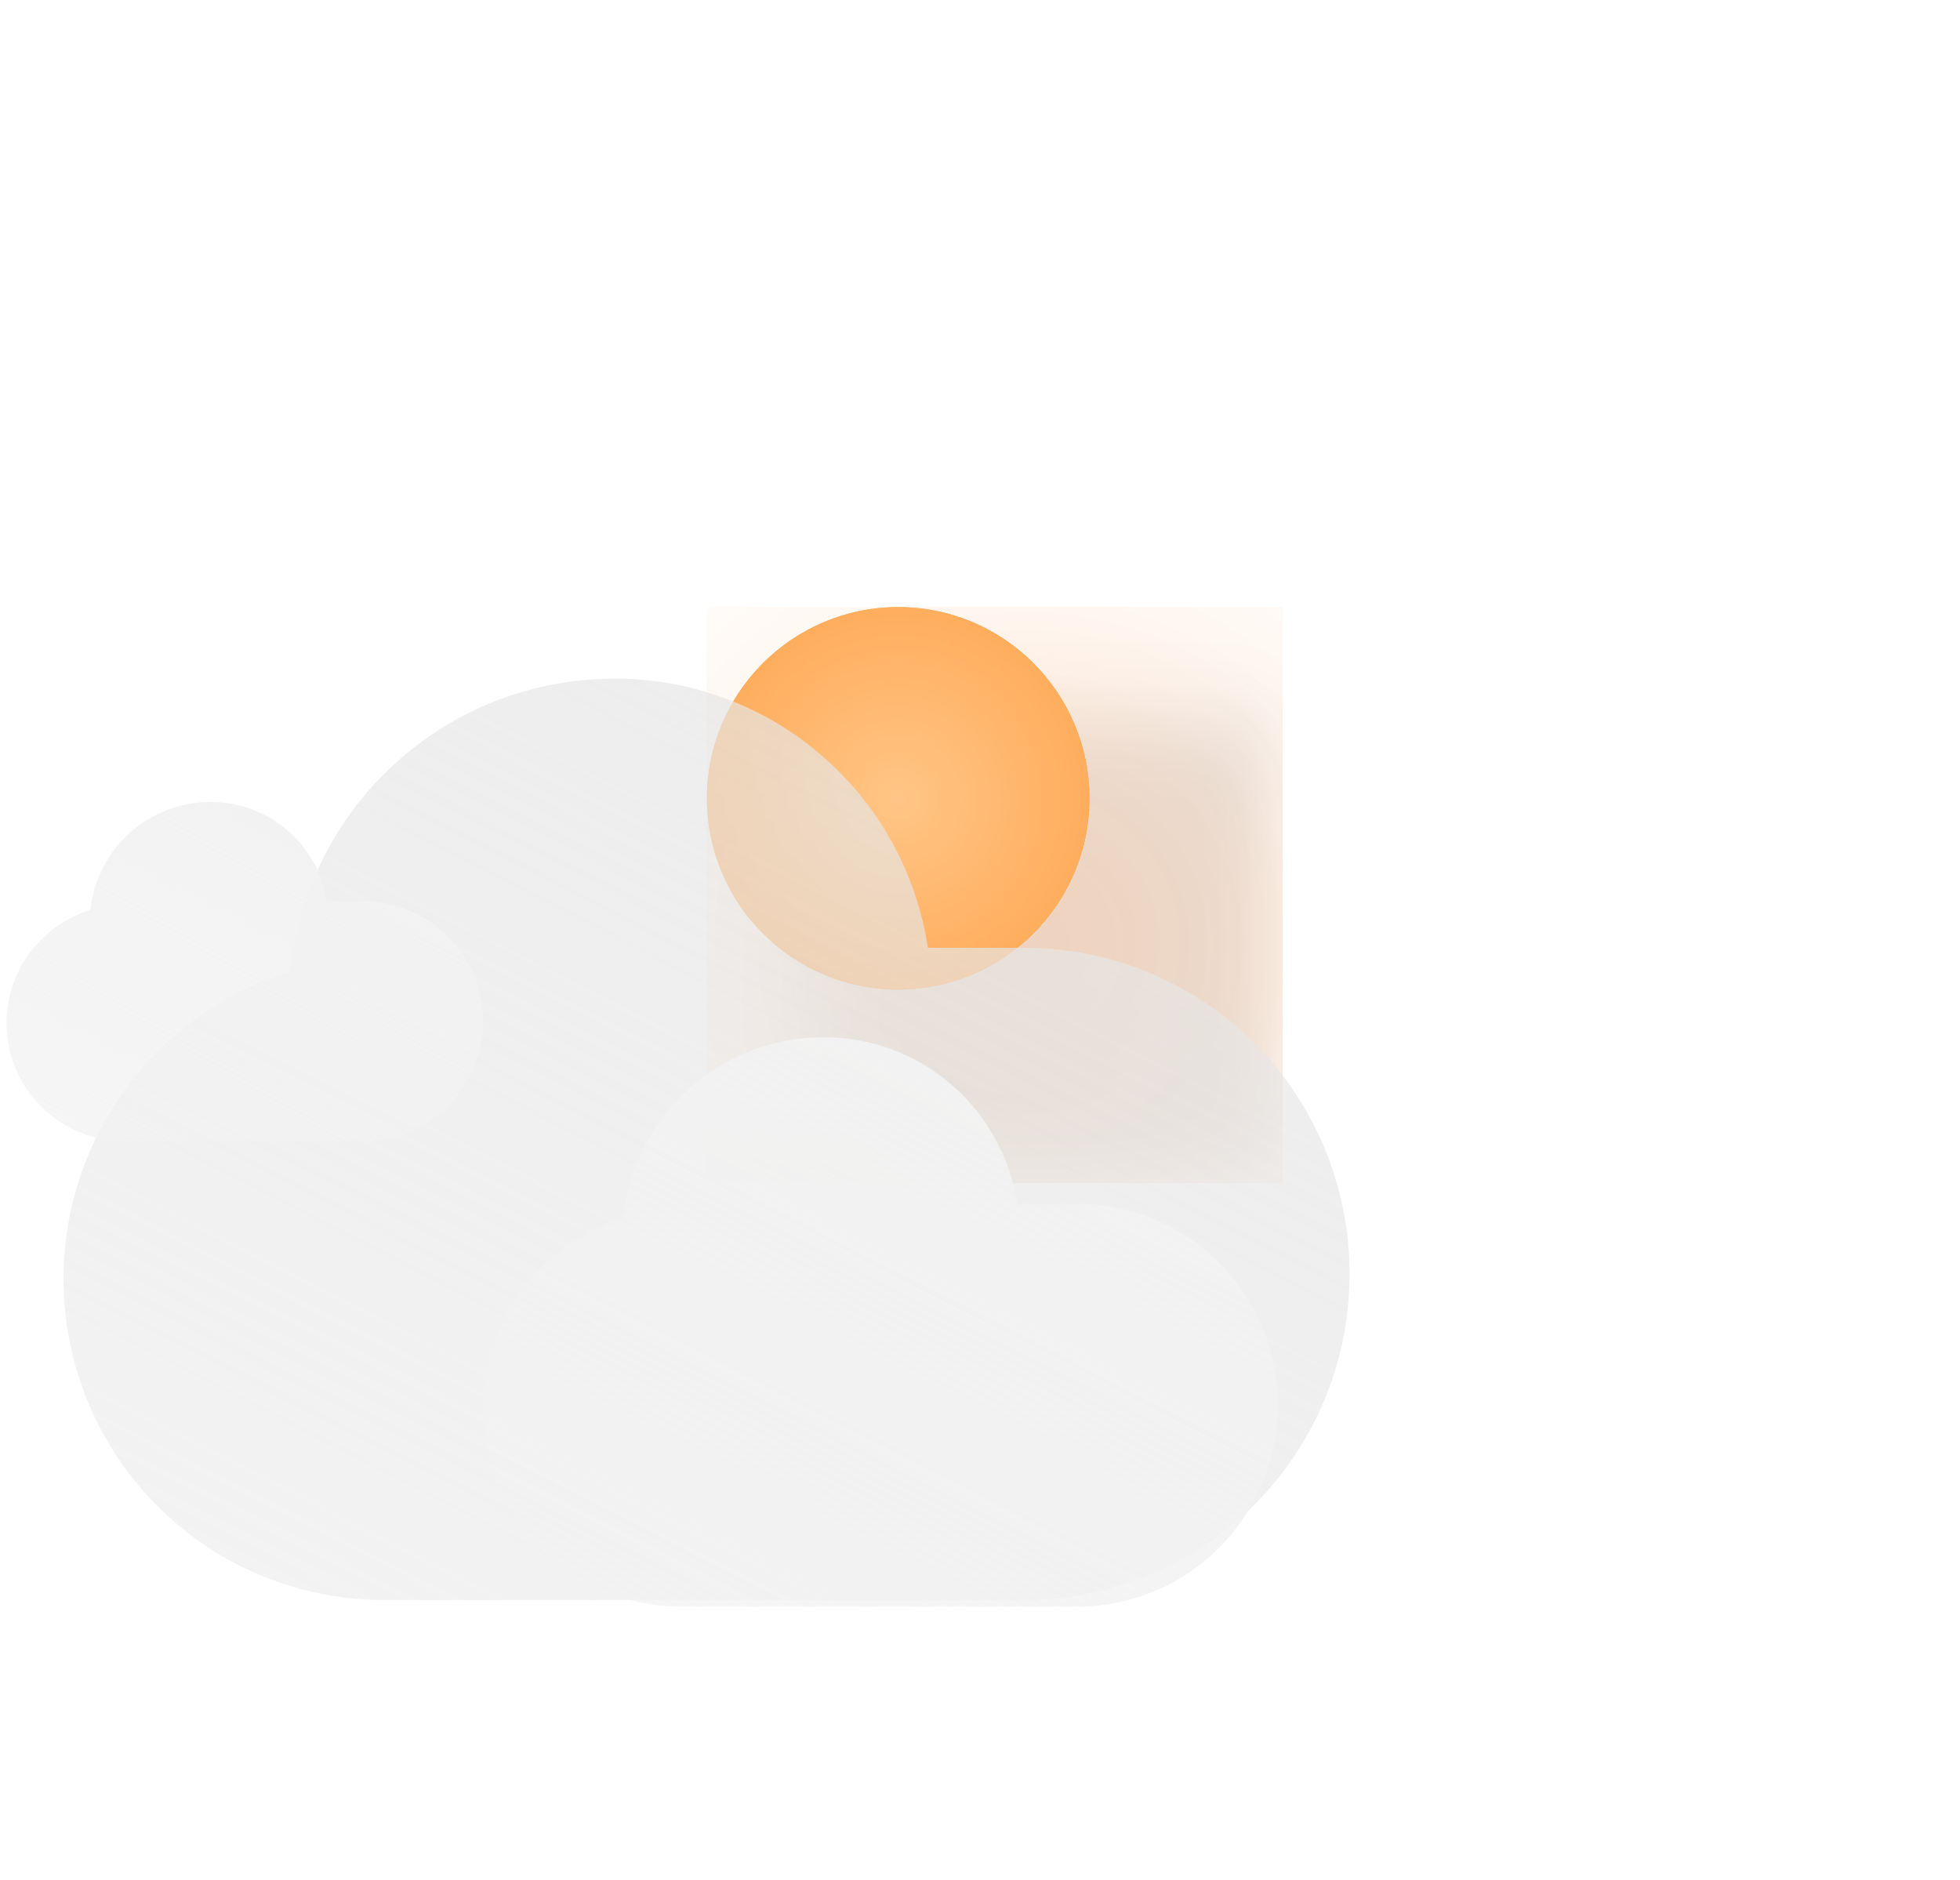
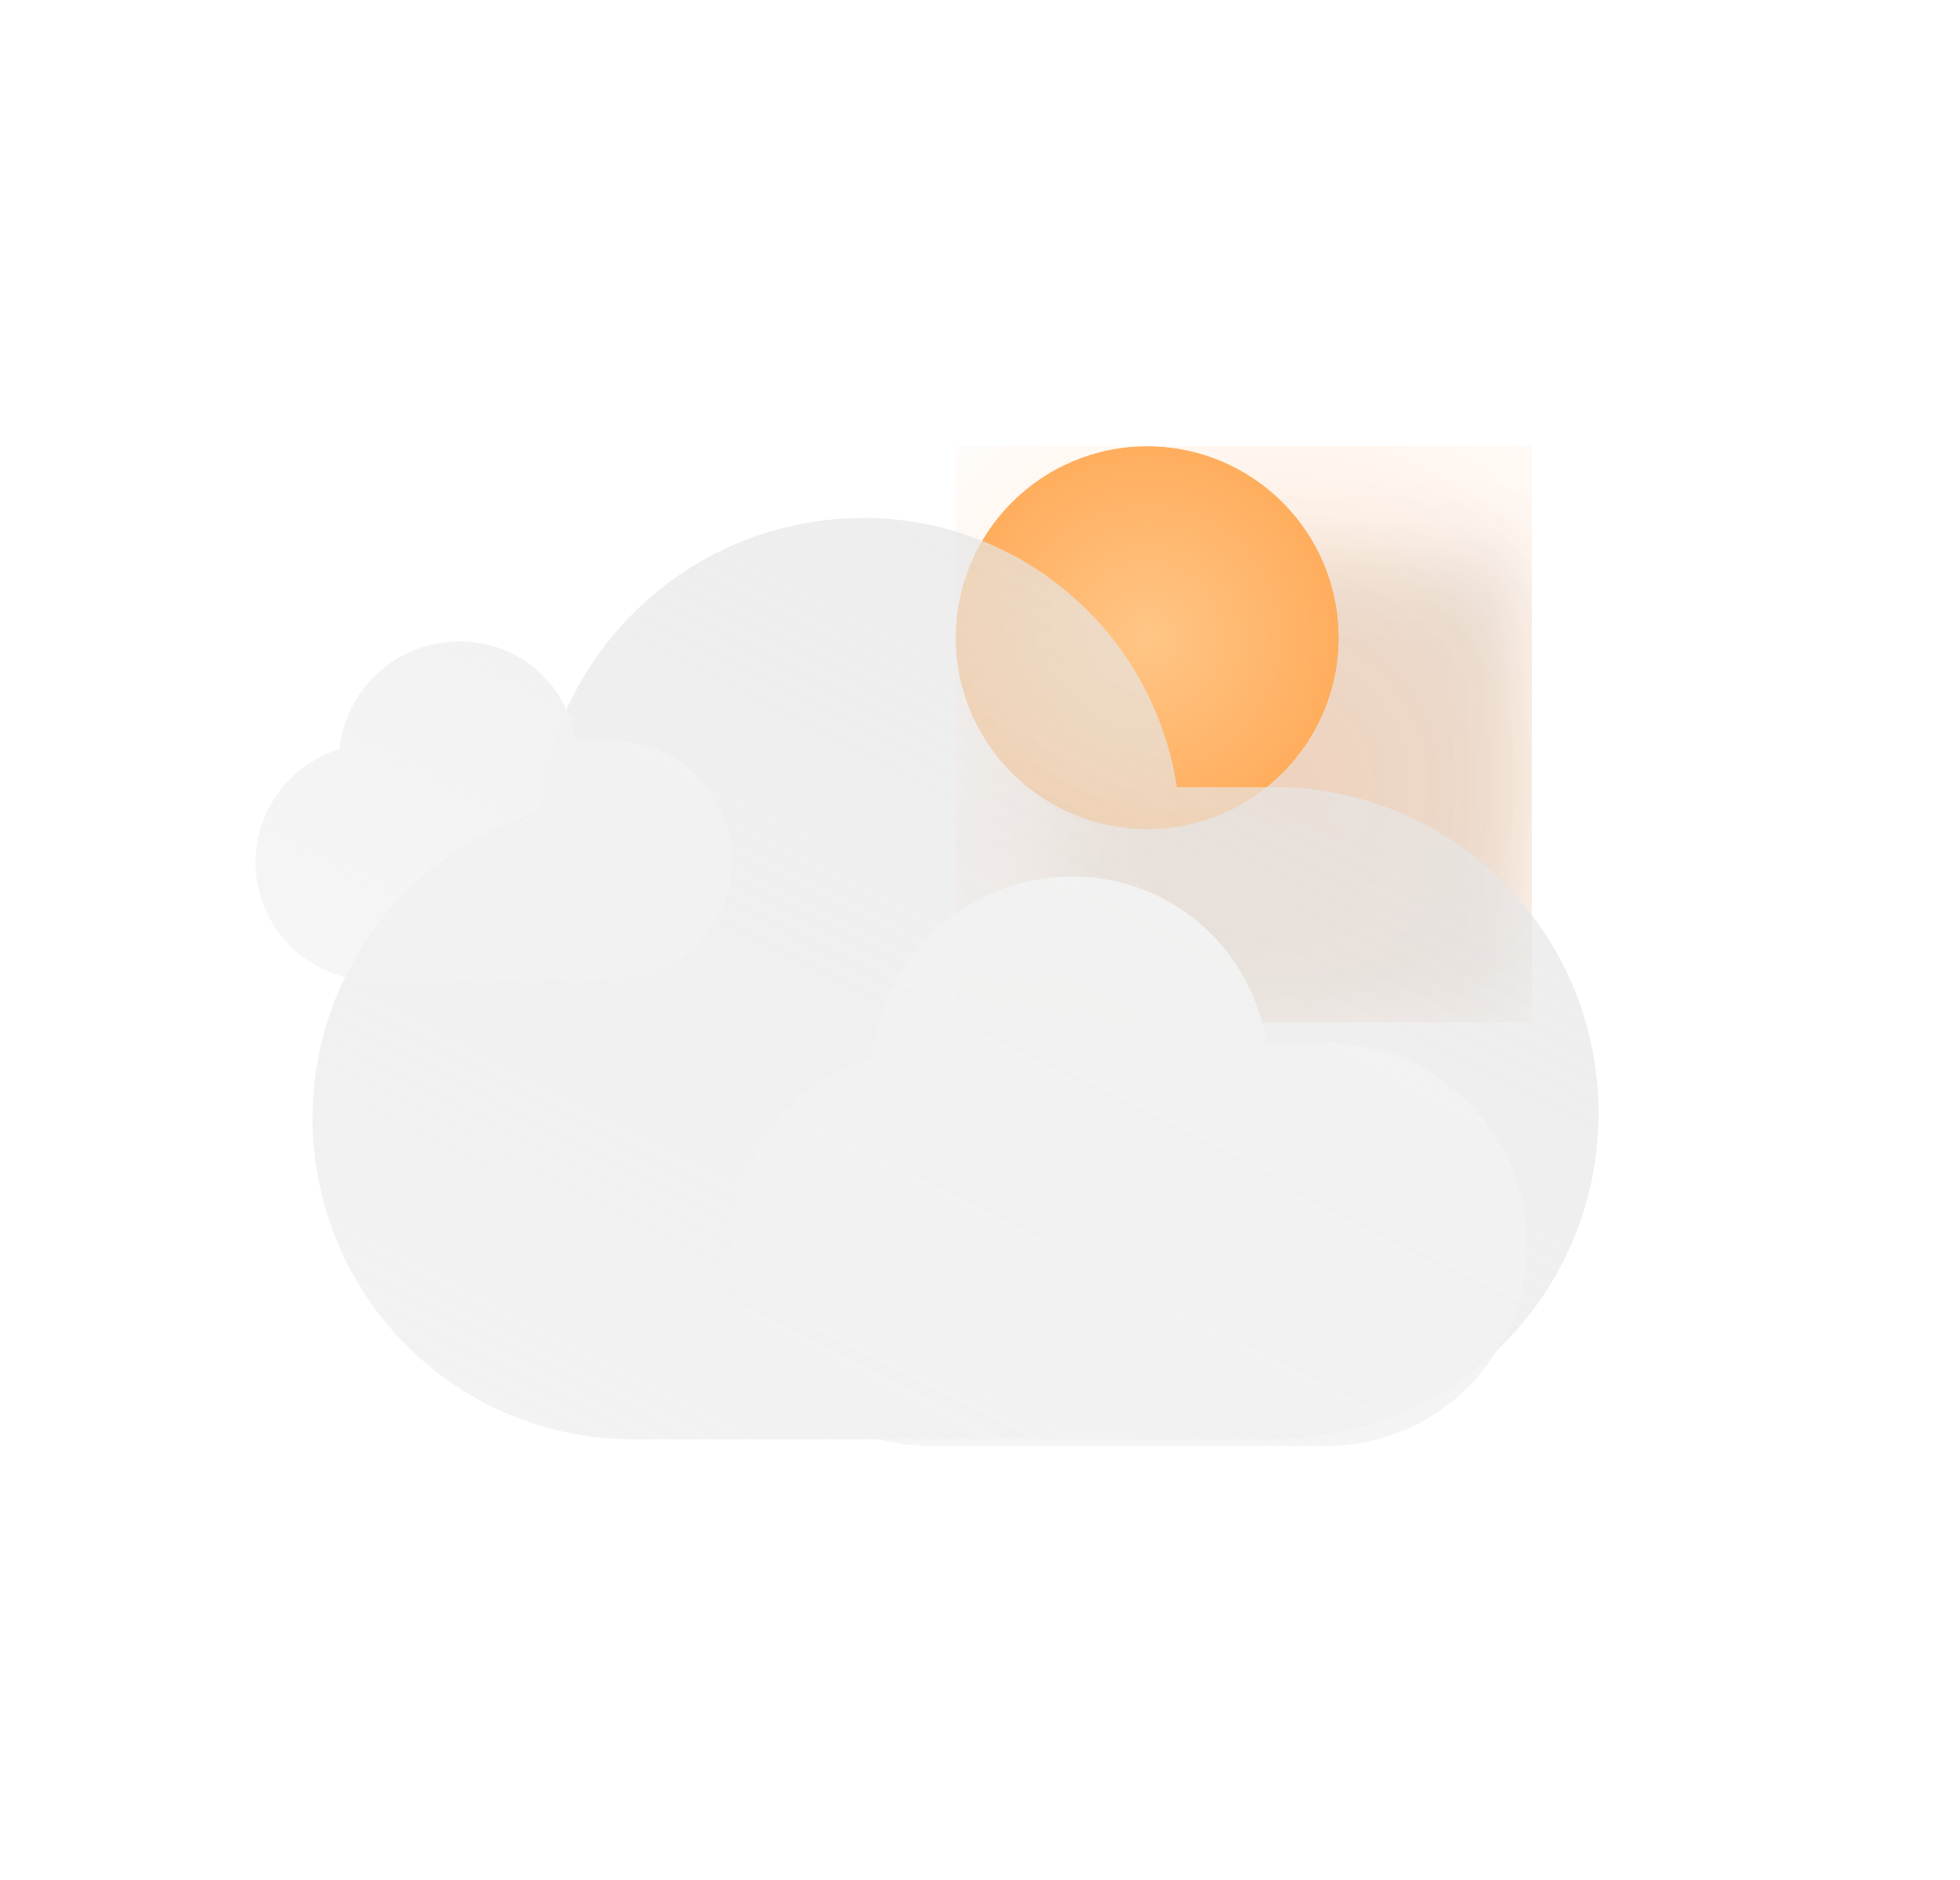
- <svg xmlns="http://www.w3.org/2000/svg" width="122" height="117" viewBox="0 0 122 117" fill="none">
+ <svg xmlns="http://www.w3.org/2000/svg" width="122" height="117" viewBox="-15.5 10 122 117" fill="none">
  <g id="Weather Icons">
    <g id="Group 3">
-       <g id="Group" filter="url(#filter0_d_2469_5866)">
-         <g id="Ellipse 2" filter="url(#filter1_d_2469_5866)">
+       <g id="Group" filter="url(#filter0_d_2709_4693)">
+         <g id="Ellipse 2" filter="url(#filter1_d_2709_4693)">
          <path d="M55.91 61.607C62.488 61.607 67.82 56.274 67.82 49.697C67.82 43.119 62.488 37.786 55.91 37.786C49.332 37.786 44 43.119 44 49.697C44 56.274 49.332 61.607 55.91 61.607Z" fill="#FFAE5E" />
-           <path d="M55.91 61.607C62.488 61.607 67.82 56.274 67.82 49.697C67.82 43.119 62.488 37.786 55.91 37.786C49.332 37.786 44 43.119 44 49.697C44 56.274 49.332 61.607 55.91 61.607Z" fill="url(#paint0_radial_2469_5866)" fill-opacity="0.8" />
+           <path d="M55.91 61.607C62.488 61.607 67.82 56.274 67.82 49.697C67.82 43.119 62.488 37.786 55.91 37.786C49.332 37.786 44 43.119 44 49.697C44 56.274 49.332 61.607 55.91 61.607Z" fill="url(#paint0_radial_2709_4693)" fill-opacity="0.8" />
        </g>
      </g>
-       <path id="Path 4" d="M84 79.295C84.01 84.642 81.911 89.777 78.161 93.579C74.411 97.381 69.314 99.543 63.981 99.593H23.945C19.165 99.607 14.538 97.898 10.909 94.778C7.28 91.658 4.891 87.334 4.176 82.594C3.461 77.855 4.469 73.015 7.016 68.959C9.562 64.902 13.478 61.898 18.049 60.495C18.559 55.535 20.869 50.935 24.54 47.57C28.21 44.205 32.986 42.31 37.959 42.244C42.722 42.163 47.353 43.815 50.993 46.896C54.634 49.977 57.037 54.276 57.757 58.997H63.981C69.314 59.047 74.411 61.209 78.161 65.011C81.911 68.813 84.01 73.948 84 79.295Z" fill="url(#paint1_linear_2469_5866)" fill-opacity="0.7" />
-       <path id="Path 5" d="M79.542 87.462C79.549 90.766 78.252 93.938 75.937 96.287C73.621 98.637 70.473 99.974 67.179 100.007H42.425C39.471 100.016 36.611 98.96 34.369 97.032C32.126 95.103 30.648 92.431 30.206 89.502C29.764 86.573 30.386 83.582 31.959 81.075C33.533 78.568 35.952 76.71 38.777 75.842C39.092 72.777 40.519 69.934 42.787 67.854C45.055 65.775 48.007 64.604 51.08 64.564C54.026 64.512 56.89 65.534 59.14 67.441C61.391 69.347 62.874 72.007 63.316 74.928H67.167C70.462 74.958 73.611 76.292 75.929 78.64C78.247 80.987 79.546 84.159 79.542 87.462Z" fill="url(#paint2_linear_2469_5866)" />
-       <path id="Path 6" d="M30.067 63.569C30.071 65.537 29.294 67.428 27.906 68.828C26.517 70.228 24.63 71.025 22.655 71.045H7.814C6.042 71.05 4.328 70.421 2.983 69.272C1.638 68.123 0.753 66.53 0.488 64.785C0.223 63.039 0.596 61.257 1.539 59.763C2.482 58.268 3.933 57.161 5.626 56.644C5.815 54.817 6.671 53.123 8.03 51.884C9.39 50.644 11.16 49.946 13.003 49.922C14.769 49.892 16.486 50.501 17.835 51.637C19.184 52.773 20.074 54.358 20.339 56.099H22.648C24.623 56.117 26.511 56.912 27.901 58.311C29.291 59.71 30.069 61.6 30.067 63.569Z" fill="url(#paint3_linear_2469_5866)" />
+       <path id="Path 4" d="M84 79.295C84.01 84.642 81.911 89.777 78.161 93.579C74.411 97.381 69.314 99.543 63.981 99.593H23.945C19.165 99.607 14.538 97.898 10.909 94.778C7.28 91.658 4.891 87.334 4.176 82.594C3.461 77.855 4.469 73.015 7.016 68.959C9.562 64.902 13.478 61.898 18.049 60.495C18.559 55.535 20.869 50.935 24.54 47.57C28.21 44.205 32.986 42.31 37.959 42.244C42.722 42.163 47.353 43.815 50.993 46.896C54.634 49.977 57.037 54.276 57.757 58.997H63.981C69.314 59.047 74.411 61.209 78.161 65.011C81.911 68.813 84.01 73.948 84 79.295V79.295Z" fill="url(#paint1_linear_2709_4693)" fill-opacity="0.7" />
+       <path id="Path 5" d="M79.542 87.462C79.549 90.766 78.252 93.938 75.937 96.287C73.621 98.637 70.473 99.974 67.179 100.007H42.425C39.471 100.016 36.611 98.96 34.369 97.032C32.126 95.103 30.648 92.431 30.206 89.502C29.764 86.573 30.386 83.582 31.959 81.075C33.533 78.568 35.952 76.71 38.777 75.842C39.092 72.777 40.519 69.934 42.787 67.854C45.055 65.775 48.007 64.604 51.08 64.564C54.026 64.512 56.89 65.534 59.14 67.441C61.391 69.347 62.874 72.007 63.316 74.928H67.167C70.462 74.958 73.611 76.292 75.929 78.64C78.247 80.987 79.546 84.159 79.542 87.462V87.462Z" fill="url(#paint2_linear_2709_4693)" />
+       <path id="Path 6" d="M30.067 63.569C30.071 65.537 29.294 67.428 27.906 68.828C26.517 70.228 24.63 71.025 22.655 71.045H7.814C6.042 71.05 4.328 70.421 2.983 69.272C1.638 68.123 0.753 66.53 0.488 64.785C0.223 63.039 0.596 61.257 1.539 59.763C2.482 58.268 3.933 57.161 5.626 56.644C5.815 54.817 6.671 53.123 8.03 51.884C9.39 50.644 11.16 49.946 13.003 49.922C14.769 49.892 16.486 50.501 17.835 51.637C19.184 52.773 20.074 54.358 20.339 56.099H22.648C24.623 56.117 26.511 56.912 27.901 58.311C29.291 59.71 30.069 61.6 30.067 63.569V63.569Z" fill="url(#paint3_linear_2709_4693)" />
    </g>
  </g>
  <defs>
-     <filter id="filter0_d_2469_5866" x="44" y="37.786" width="35.82" height="35.82" filterUnits="userSpaceOnUse" color-interpolation-filters="sRGB">
+     <filter id="filter0_d_2709_4693" x="44" y="37.786" width="35.82" height="35.82" filterUnits="userSpaceOnUse" color-interpolation-filters="sRGB">
      <feFlood flood-opacity="0" result="BackgroundImageFix" />
      <feColorMatrix in="SourceAlpha" type="matrix" values="0 0 0 0 0 0 0 0 0 0 0 0 0 0 0 0 0 0 127 0" result="hardAlpha" />
      <feOffset dx="7" dy="7" />
      <feGaussianBlur stdDeviation="2.5" />
      <feColorMatrix type="matrix" values="0 0 0 0 0 0 0 0 0 0 0 0 0 0 0 0 0 0 0.102 0" />
-       <feBlend mode="normal" in2="BackgroundImageFix" result="effect1_dropShadow_2469_5866" />
-       <feBlend mode="normal" in="SourceGraphic" in2="effect1_dropShadow_2469_5866" result="shape" />
+       <feBlend mode="normal" in2="BackgroundImageFix" result="effect1_dropShadow_2709_4693" />
+       <feBlend mode="normal" in="SourceGraphic" in2="effect1_dropShadow_2709_4693" result="shape" />
    </filter>
-     <filter id="filter1_d_2469_5866" x="6" y="0.786" width="115.82" height="115.82" filterUnits="userSpaceOnUse" color-interpolation-filters="sRGB">
+     <filter id="filter1_d_2709_4693" x="6" y="0.786" width="115.82" height="115.82" filterUnits="userSpaceOnUse" color-interpolation-filters="sRGB">
      <feFlood flood-opacity="0" result="BackgroundImageFix" />
      <feColorMatrix in="SourceAlpha" type="matrix" values="0 0 0 0 0 0 0 0 0 0 0 0 0 0 0 0 0 0 127 0" result="hardAlpha" />
      <feOffset dx="8" dy="9" />
      <feGaussianBlur stdDeviation="23" />
      <feComposite in2="hardAlpha" operator="out" />
      <feColorMatrix type="matrix" values="0 0 0 0 1 0 0 0 0 0.71 0 0 0 0 0.49 0 0 0 1 0" />
-       <feBlend mode="normal" in2="BackgroundImageFix" result="effect1_dropShadow_2469_5866" />
-       <feBlend mode="normal" in="SourceGraphic" in2="effect1_dropShadow_2469_5866" result="shape" />
+       <feBlend mode="normal" in2="BackgroundImageFix" result="effect1_dropShadow_2709_4693" />
+       <feBlend mode="normal" in="SourceGraphic" in2="effect1_dropShadow_2709_4693" result="shape" />
    </filter>
-     <radialGradient id="paint0_radial_2469_5866" cx="0" cy="0" r="1" gradientUnits="userSpaceOnUse" gradientTransform="translate(55.9101 49.6966) rotate(90) scale(11.9101)">
+     <radialGradient id="paint0_radial_2709_4693" cx="0" cy="0" r="1" gradientUnits="userSpaceOnUse" gradientTransform="translate(55.9101 49.6966) rotate(90) scale(11.9101)">
      <stop stop-color="#FFCB90" />
      <stop offset="1" stop-color="#FFAD5D" />
    </radialGradient>
-     <linearGradient id="paint1_linear_2469_5866" x1="19.001" y1="102.976" x2="48.805" y2="44.765" gradientUnits="userSpaceOnUse">
+     <linearGradient id="paint1_linear_2709_4693" x1="19.001" y1="102.976" x2="48.805" y2="44.765" gradientUnits="userSpaceOnUse">
      <stop offset="0.005" stop-color="#E6E6E6" stop-opacity="0.698" />
      <stop offset="1" stop-color="#E6E6E6" />
    </linearGradient>
-     <linearGradient id="paint2_linear_2469_5866" x1="39.369" y1="102.098" x2="57.788" y2="66.121" gradientUnits="userSpaceOnUse">
+     <linearGradient id="paint2_linear_2709_4693" x1="39.369" y1="102.098" x2="57.788" y2="66.121" gradientUnits="userSpaceOnUse">
      <stop offset="0.005" stop-color="#F2F2F2" stop-opacity="0.698" />
      <stop offset="1" stop-color="#F2F2F2" />
    </linearGradient>
-     <linearGradient id="paint3_linear_2469_5866" x1="5.981" y1="72.291" x2="16.919" y2="50.797" gradientUnits="userSpaceOnUse">
+     <linearGradient id="paint3_linear_2709_4693" x1="5.981" y1="72.291" x2="16.919" y2="50.797" gradientUnits="userSpaceOnUse">
      <stop offset="0.005" stop-color="#F2F2F2" stop-opacity="0.698" />
      <stop offset="1" stop-color="#F2F2F2" />
    </linearGradient>
  </defs>
</svg>
